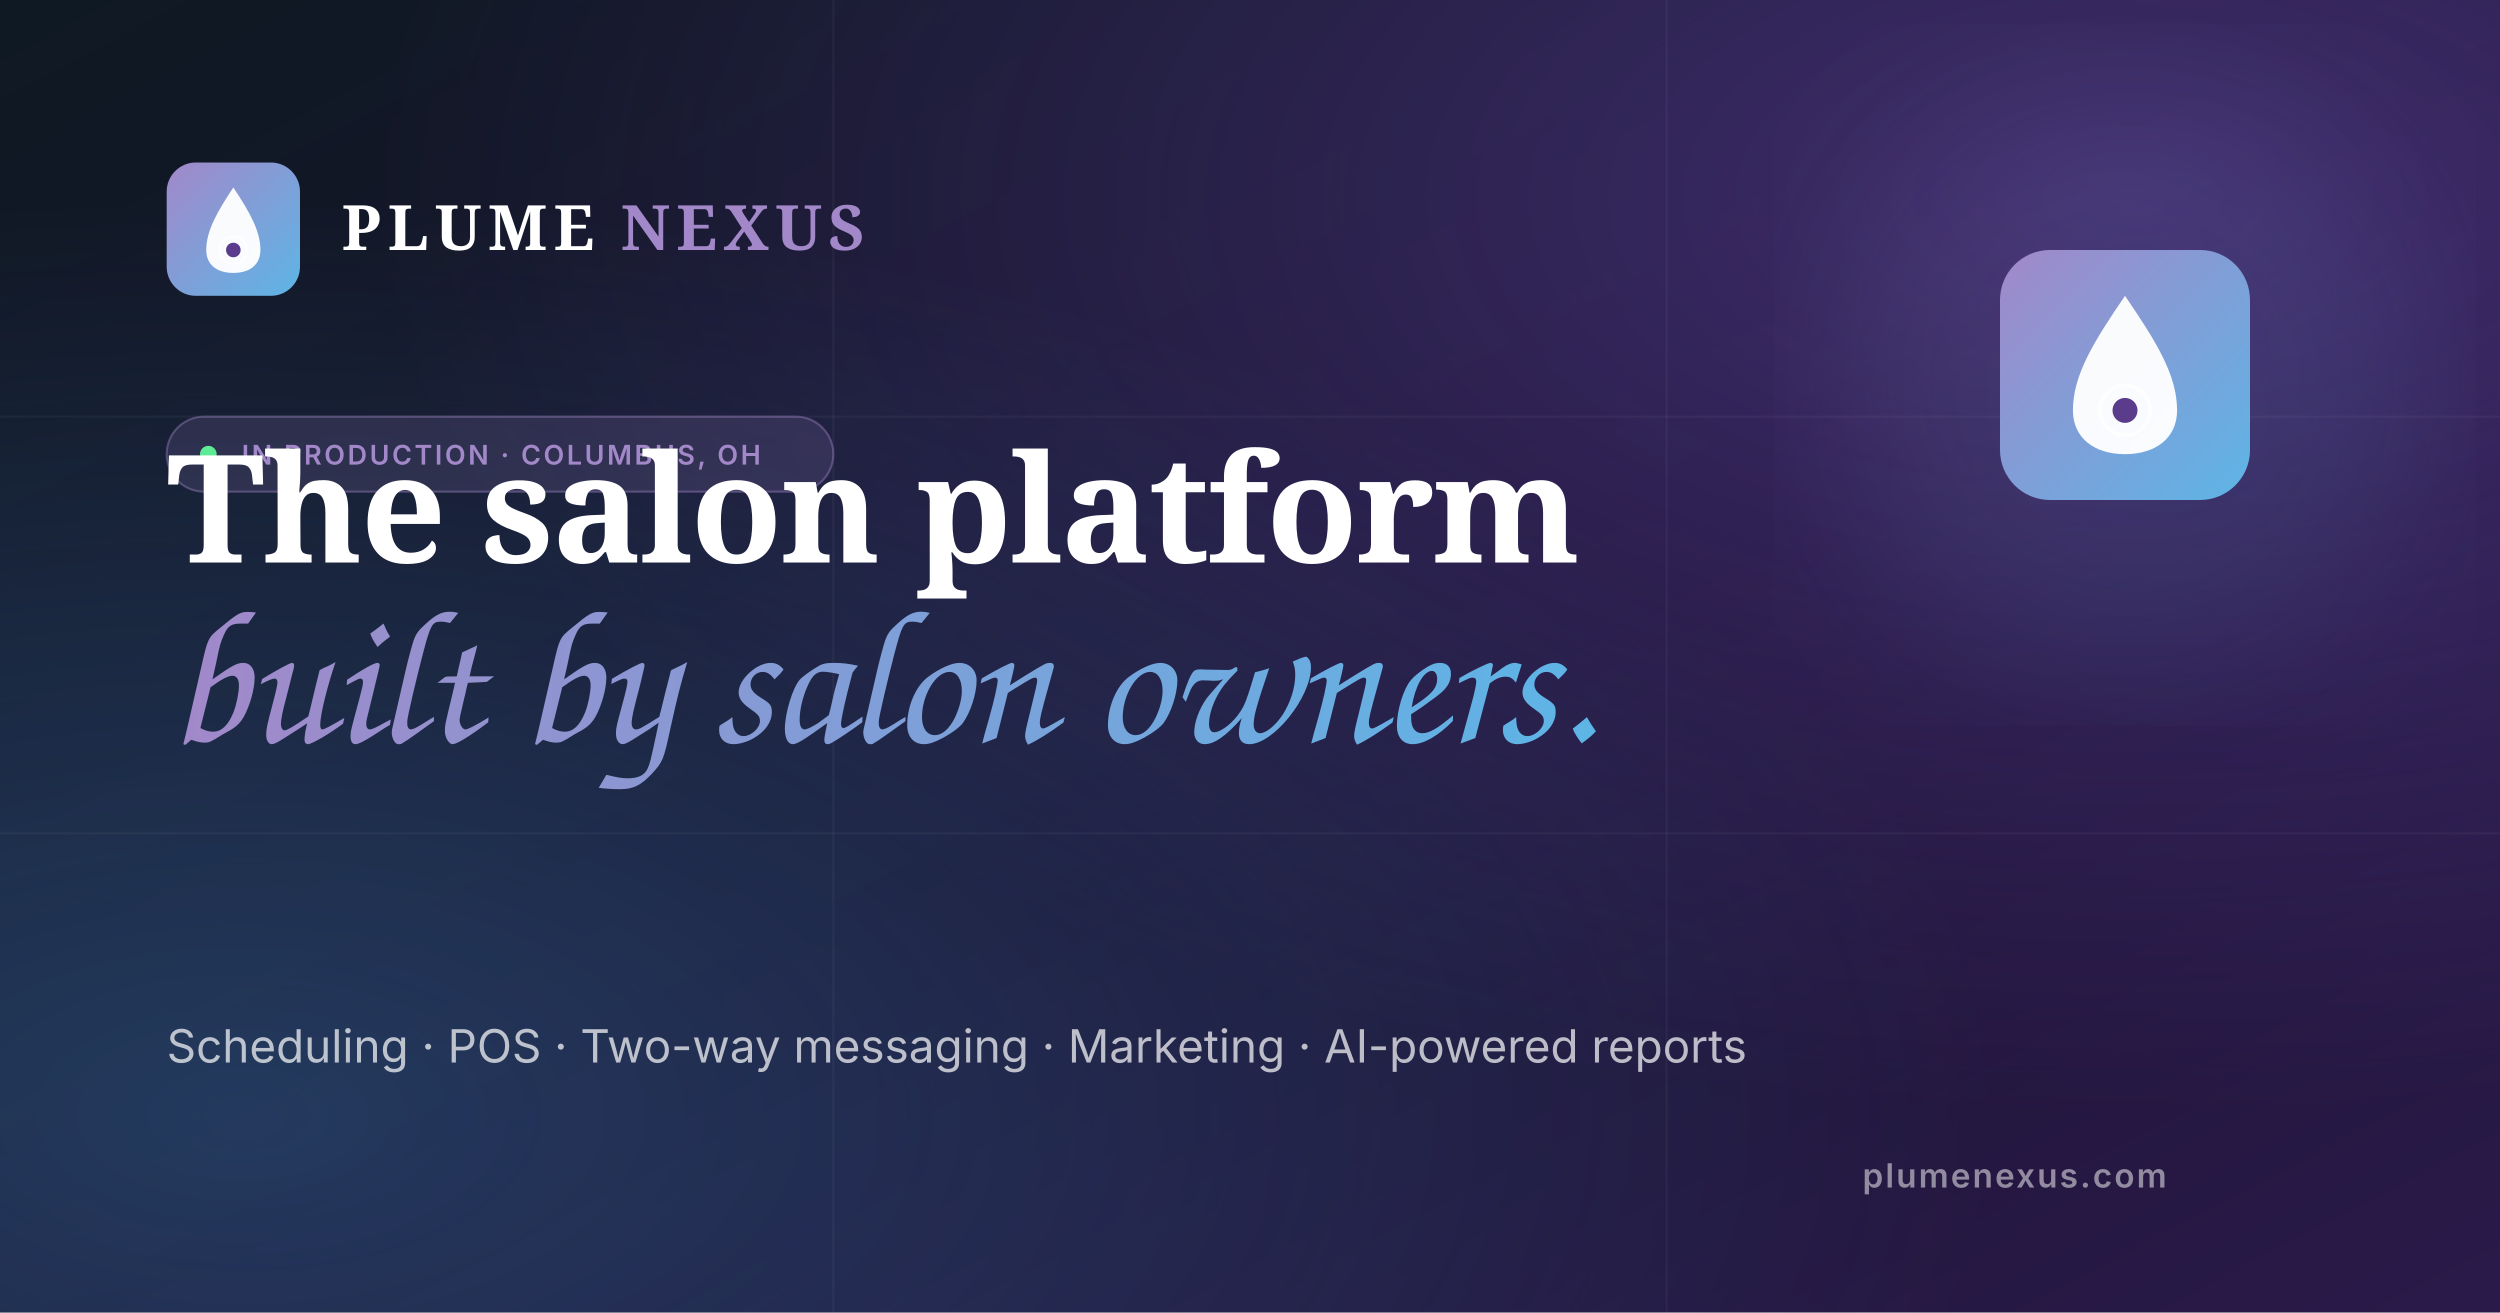
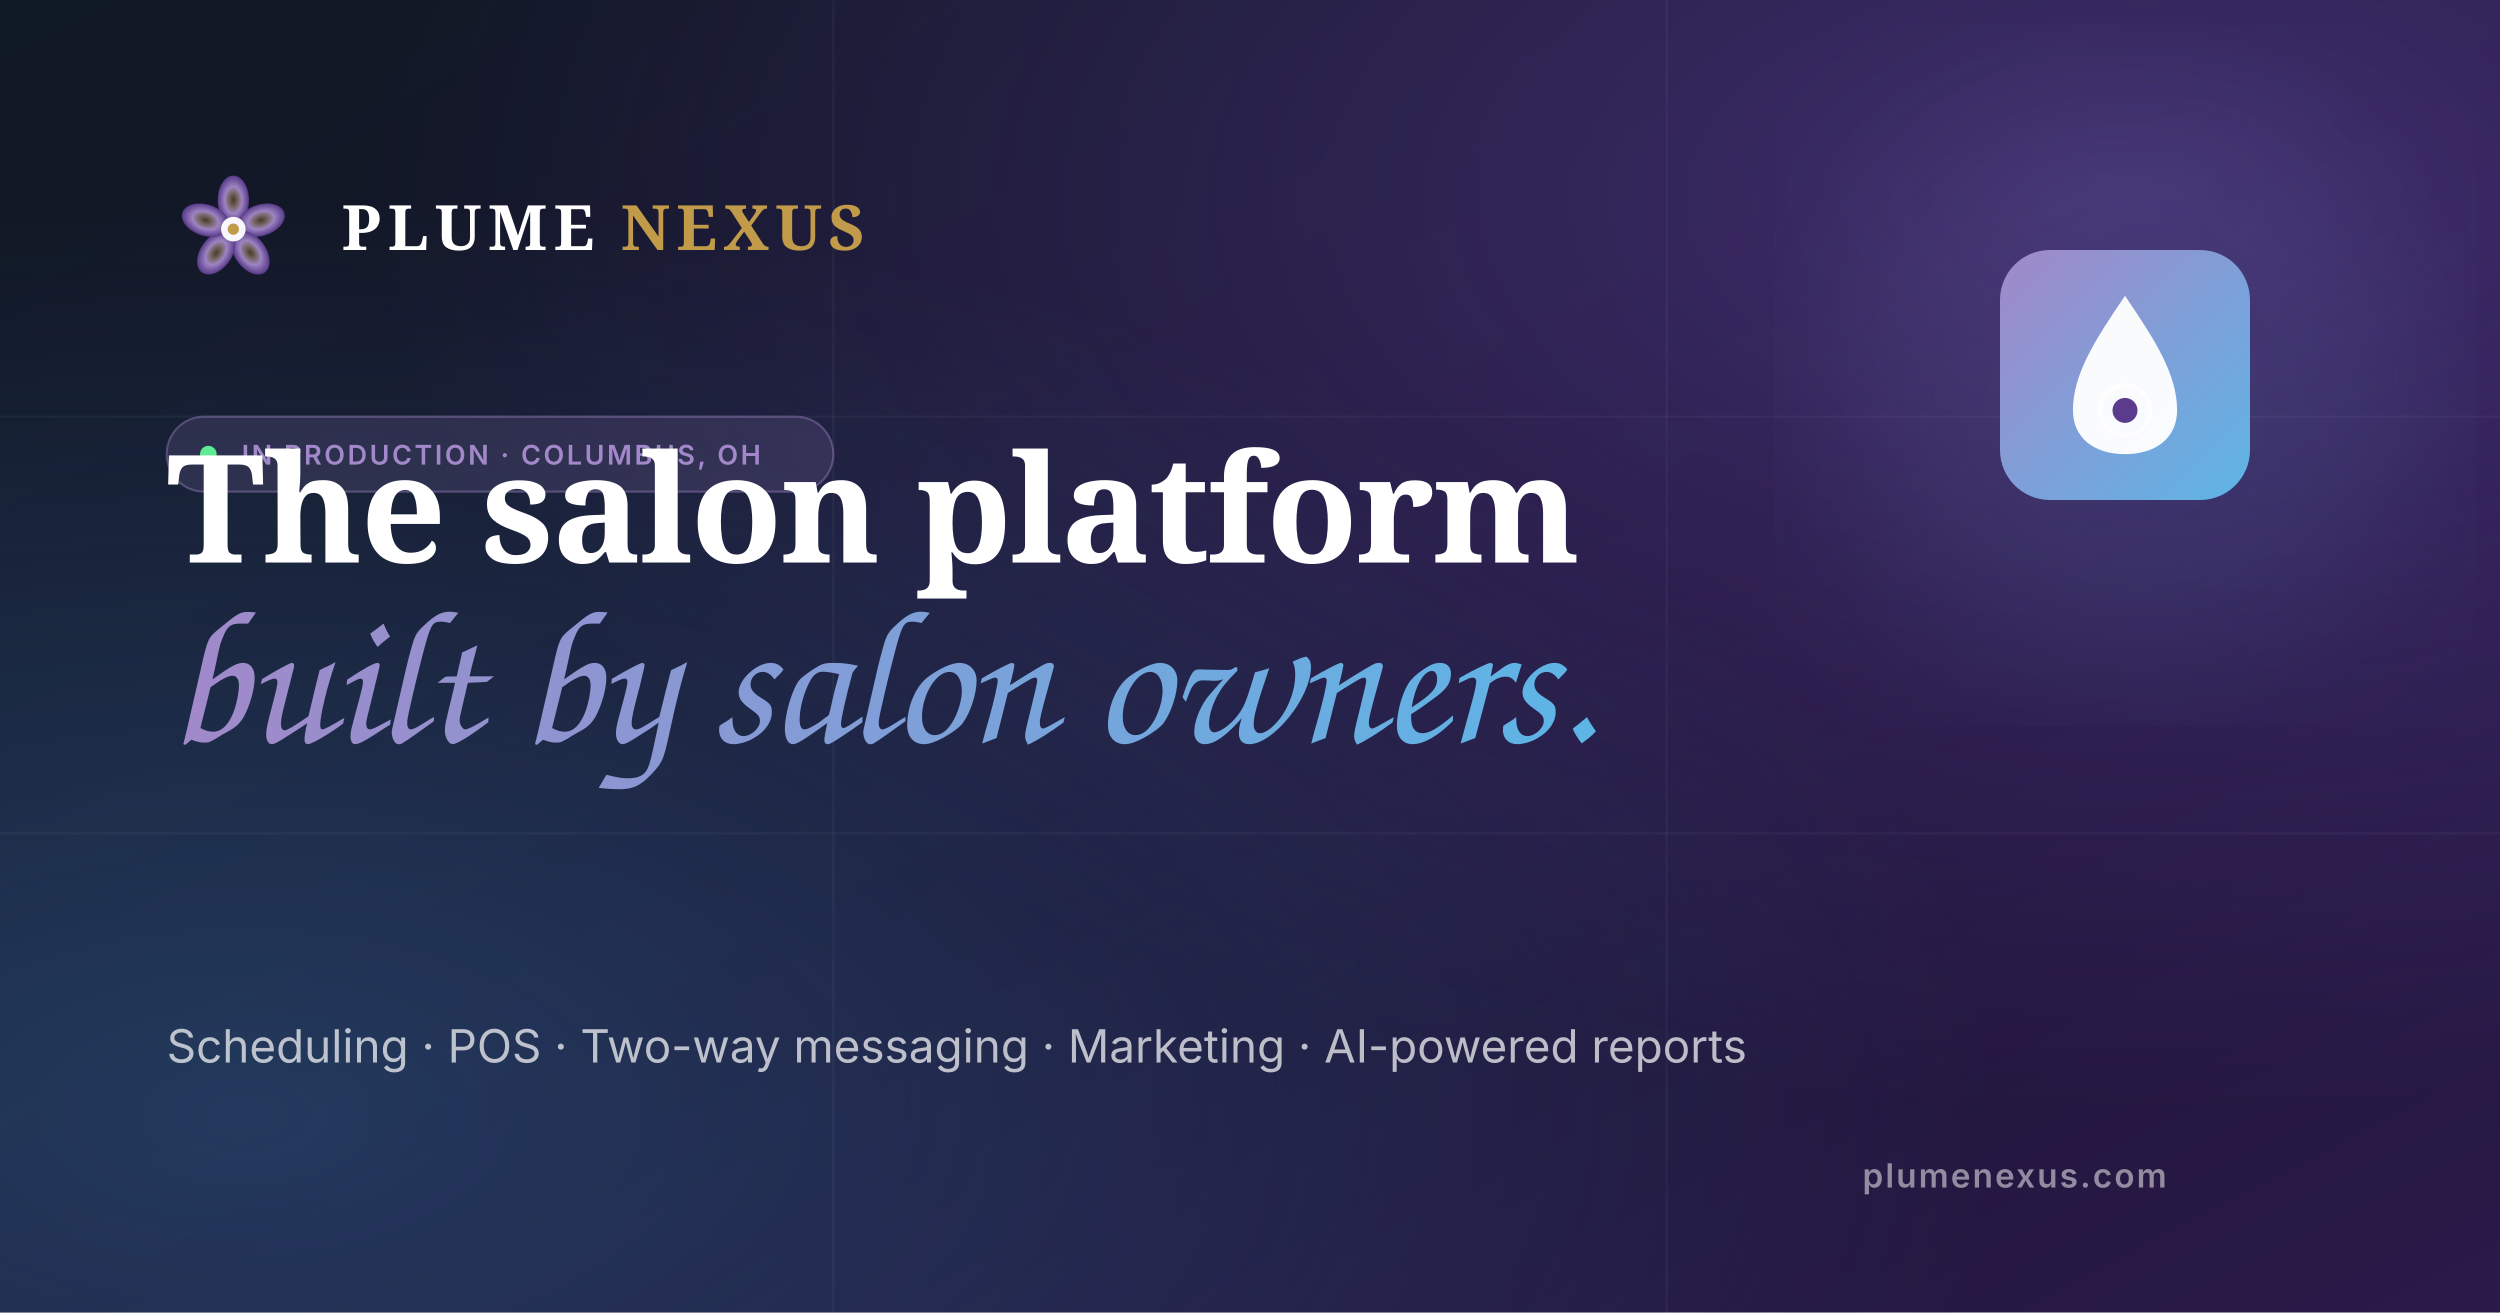
<svg xmlns="http://www.w3.org/2000/svg" width="1200" height="630" viewBox="0 0 1200 630">
  <defs>
    <linearGradient id="bg" x1="0" y1="0" x2="1" y2="1">
      <stop offset="0%" stop-color="#0f1923" />
      <stop offset="55%" stop-color="#1a1230" />
      <stop offset="100%" stop-color="#2a1a4a" />
    </linearGradient>
    <linearGradient id="logoGrad" x1="0" y1="0" x2="1" y2="1">
      <stop offset="0%" stop-color="#a288c9" />
      <stop offset="100%" stop-color="#5db5e6" />
    </linearGradient>
+     <radialGradient id="camelliaGrad" cx="50%" cy="50%" r="50%">
+       <stop offset="0%" stop-color="#c19a4a" stop-opacity="0.28" />
+       <stop offset="55%" stop-color="#a288c9" />
+       <stop offset="100%" stop-color="#5b3b8c" />
+     </radialGradient>
    <linearGradient id="accent" x1="0" y1="0" x2="1" y2="0">
      <stop offset="0%" stop-color="#a288c9" />
      <stop offset="100%" stop-color="#5db5e6" />
    </linearGradient>
    <radialGradient id="glow1" cx="0.85" cy="0.15" r="0.7">
      <stop offset="0%" stop-color="rgba(109,76,184,.45)" />
      <stop offset="100%" stop-color="rgba(109,76,184,0)" />
    </radialGradient>
    <radialGradient id="glow2" cx="0.1" cy="0.85" r="0.7">
      <stop offset="0%" stop-color="rgba(61,149,206,.30)" />
      <stop offset="100%" stop-color="rgba(61,149,206,0)" />
    </radialGradient>
    <filter id="blur">
      <feGaussianBlur stdDeviation="40" />
    </filter>
  </defs>
  <rect width="1200" height="630" fill="url(#bg)" />
  <rect width="1200" height="630" fill="url(#glow1)" />
  <rect width="1200" height="630" fill="url(#glow2)" />
  <g stroke="rgba(255,255,255,0.04)" stroke-width="1">
    <line x1="0" y1="200" x2="1200" y2="200" />
    <line x1="0" y1="400" x2="1200" y2="400" />
    <line x1="400" y1="0" x2="400" y2="630" />
    <line x1="800" y1="0" x2="800" y2="630" />
  </g>
  <g transform="translate(80, 78)">
-     <rect width="64" height="64" rx="14" fill="url(#logoGrad)" />
-     <path d="M32 12 C24 24, 19 33, 19 42 C19 49, 24 53, 32 53 C40 53, 45 49, 45 42 C45 33, 40 24, 32 12 Z" fill="#fff" opacity="0.96" />
-     <circle cx="32" cy="42" r="3.5" fill="#5b3b8c" />
-     <circle cx="32" cy="42" r="6.5" fill="none" stroke="#fff" stroke-width="1.2" opacity="0.7" />
+     <g fill="url(#camelliaGrad)" opacity="0.96">
+       <ellipse cx="32" cy="18" rx="7.5" ry="11.7" />
+       <g transform="rotate(72 32 32)">
+         <ellipse cx="32" cy="18" rx="7.5" ry="11.7" />
+       </g>
+       <g transform="rotate(144 32 32)">
+         <ellipse cx="32" cy="18" rx="7.5" ry="11.7" />
+       </g>
+       <g transform="rotate(216 32 32)">
+         <ellipse cx="32" cy="18" rx="7.5" ry="11.7" />
+       </g>
+       <g transform="rotate(288 32 32)">
+         <ellipse cx="32" cy="18" rx="7.5" ry="11.7" />
+       </g>
+     </g>
+     <circle cx="32" cy="32" r="5.9" fill="#ffffff" opacity="0.95" />
+     <circle cx="32" cy="32" r="2.7" fill="#c19a4a" />
    <text x="84" y="42" font-family="Cinzel, Georgia, serif" font-size="30" font-weight="700" letter-spacing="3" fill="#fff">PLUME</text>
-     <text x="218" y="42" font-family="Cinzel, Georgia, serif" font-size="30" font-weight="700" letter-spacing="3" fill="#a288c9">NEXUS</text>
+     <text x="218" y="42" font-family="Cinzel, Georgia, serif" font-size="30" font-weight="700" letter-spacing="3" fill="#c19a4a">NEXUS</text>
  </g>
  <g transform="translate(80, 200)">
    <rect width="320" height="36" rx="18" fill="rgba(162,136,201,.16)" stroke="rgba(162,136,201,.4)" stroke-width="1" />
    <circle cx="20" cy="18" r="4" fill="#5eeb95" />
    <text x="36" y="23" font-family="Inter, -apple-system, sans-serif" font-size="13" font-weight="600" letter-spacing="1.2" fill="#a288c9">IN PRODUCTION · COLUMBUS, OH</text>
  </g>
  <g transform="translate(80, 270)">
    <text font-family="Cinzel, Georgia, serif" font-size="72" font-weight="700" fill="#fff" letter-spacing="-1">
      <tspan x="0" dy="0">The salon platform</tspan>
      <tspan x="0" dy="86" font-family="Great Vibes, cursive" font-weight="400" font-size="92" fill="url(#accent)">built by salon owners.</tspan>
    </text>
  </g>
  <g transform="translate(80, 510)">
    <text font-family="Inter, -apple-system, sans-serif" font-size="22" fill="rgba(255,255,255,.7)" font-weight="400">Scheduling · POS · Two-way messaging · Marketing · AI-powered reports</text>
  </g>
  <g transform="translate(1040, 570)">
    <text text-anchor="end" font-family="Inter, -apple-system, sans-serif" font-size="16" font-weight="600" fill="rgba(255,255,255,.5)" letter-spacing="1">plumenexus.com</text>
  </g>
  <circle cx="1020" cy="180" r="140" fill="url(#logoGrad)" opacity="0.12" filter="url(#blur)" />
  <circle cx="1020" cy="180" r="60" fill="url(#logoGrad)" opacity="0.18" />
  <g transform="translate(960, 120)">
    <rect width="120" height="120" rx="24" fill="url(#logoGrad)" />
    <path d="M60 22 C45 44, 35 60, 35 77 C35 90, 45 98, 60 98 C75 98, 85 90, 85 77 C85 60, 75 44, 60 22 Z" fill="#fff" opacity="0.96" />
    <circle cx="60" cy="77" r="6" fill="#5b3b8c" />
    <circle cx="60" cy="77" r="12" fill="none" stroke="#fff" stroke-width="2" opacity="0.7" />
  </g>
</svg>
